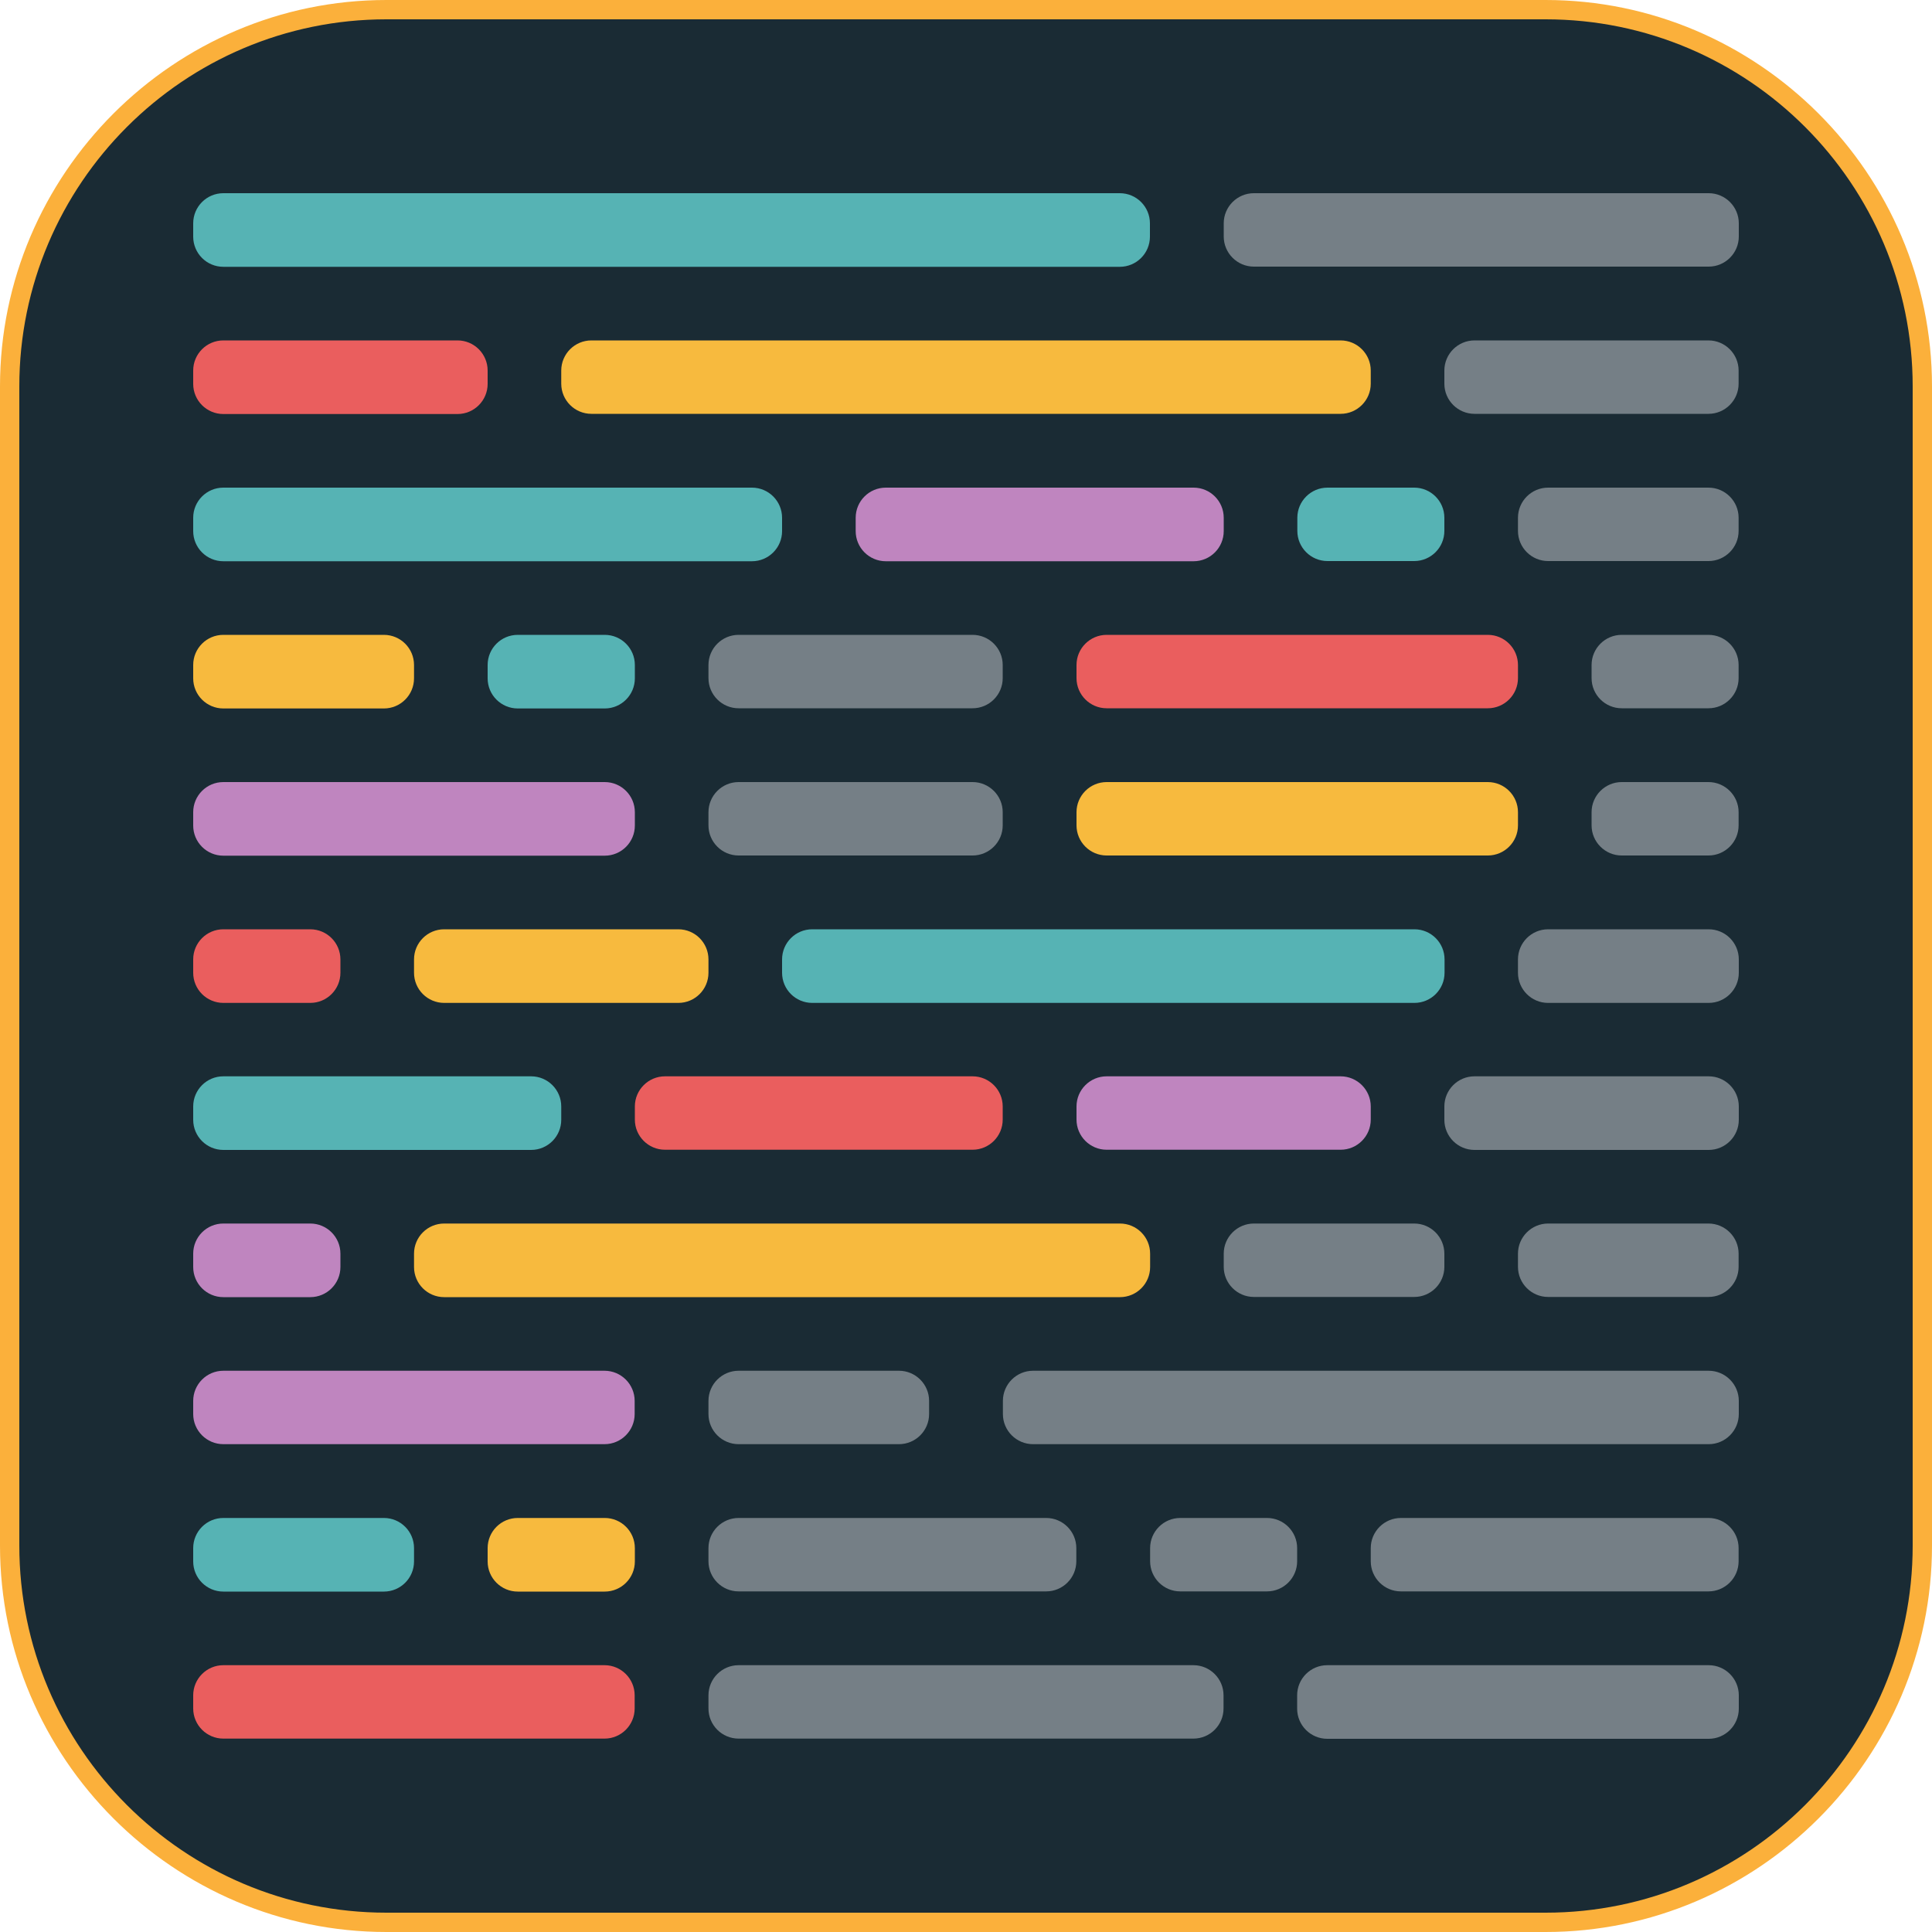
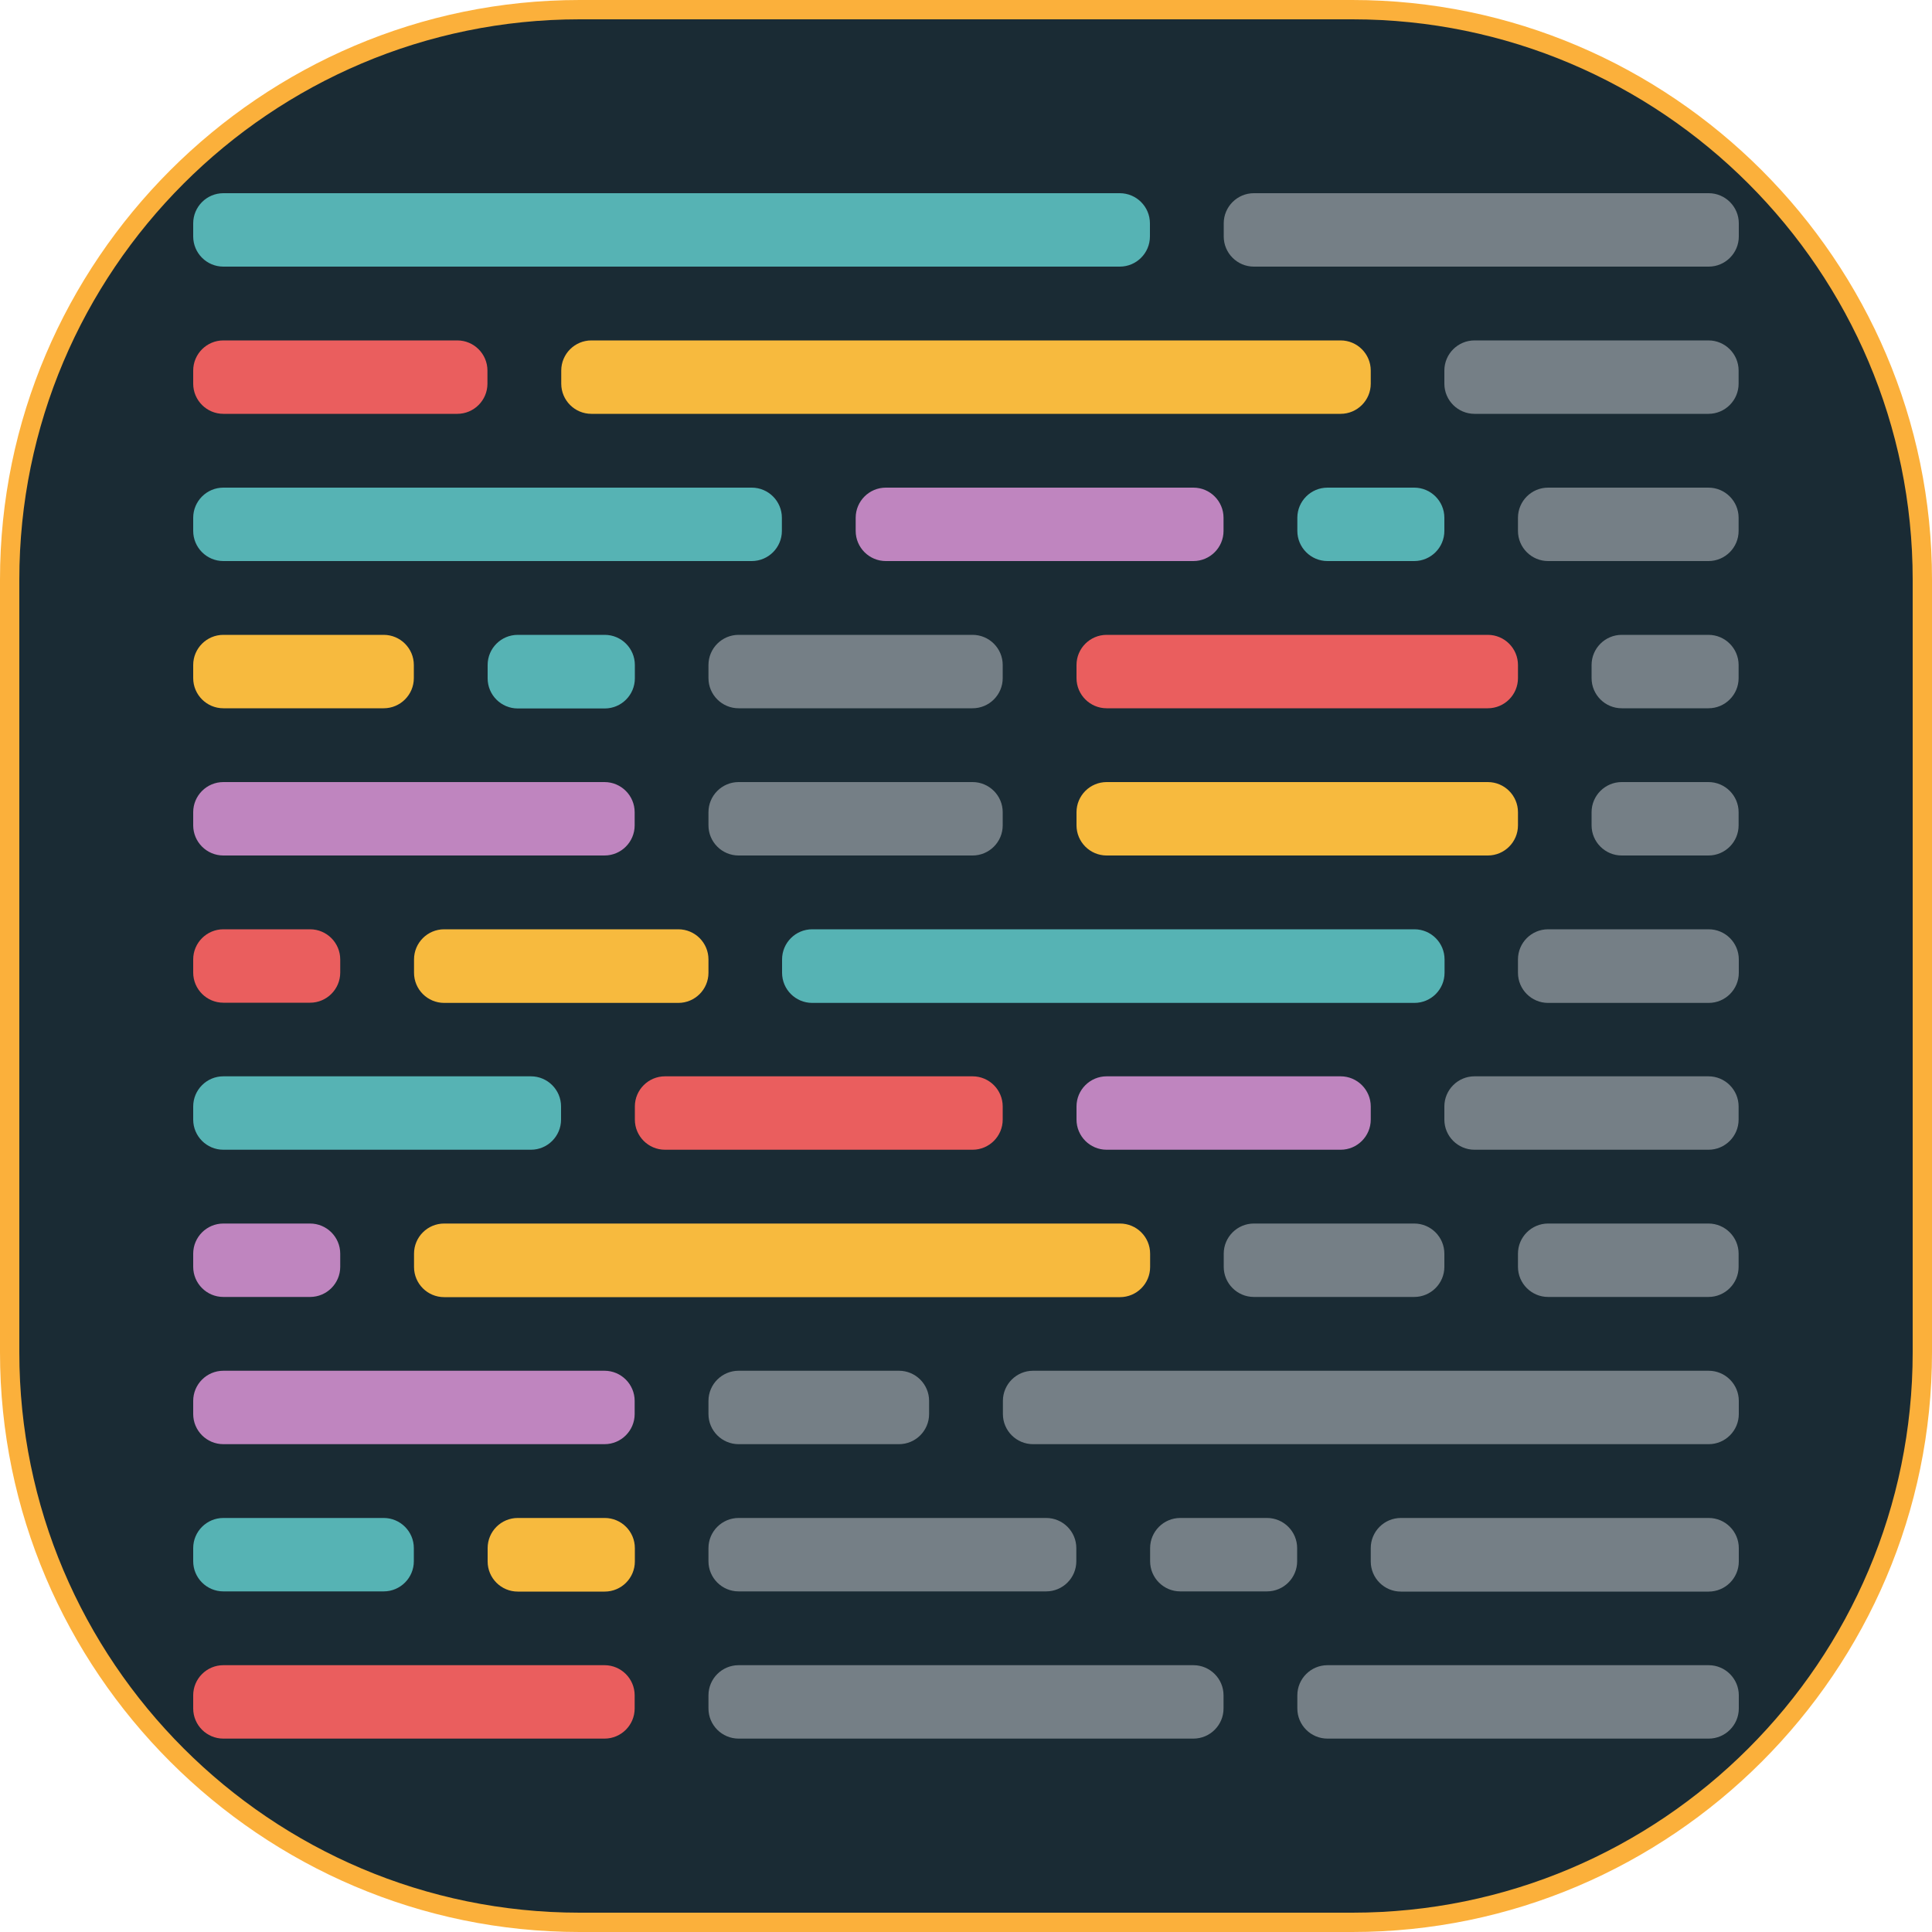
<svg xmlns="http://www.w3.org/2000/svg" id="Layer_1" data-name="Layer 1" viewBox="0 0 100 100">
  <defs>
    <style>
      .cls-1 {
        fill: #56b3b4;
      }

      .cls-1, .cls-2, .cls-3, .cls-4, .cls-5, .cls-6, .cls-7 {
        stroke-width: 0px;
      }

      .cls-2 {
        fill: #ea5e5e;
      }

      .cls-3 {
        fill: #f7ba3e;
      }

      .cls-4 {
        fill: #bf85bf;
      }

      .cls-5 {
        fill: #1a2b34;
      }

      .cls-6 {
        fill: #d0d4d8;
        isolation: isolate;
        opacity: .5;
      }

      .cls-7 {
        fill: #fbb03b;
      }
    </style>
  </defs>
  <g>
-     <rect class="cls-5" x=".5" y=".5" width="99" height="99" rx="19.5" ry="19.5" />
-     <path class="cls-7" d="M80,1c10.48,0,19,8.52,19,19v60c0,10.48-8.52,19-19,19H20c-10.48,0-19-8.52-19-19V20C1,9.52,9.52,1,20,1h60M80,0H20C9,0,0,9,0,20v60c0,11,9,20,20,20h60c11,0,20-9,20-20V20c0-11-9-20-20-20h0Z" />
+     <rect class="cls-5" x=".5" y=".5" width="99" height="99" rx="29.5" ry="29.5" />
+     <path class="cls-7" d="M70,1c15.99,0,29,13.01,29,29v40c0,15.99-13.01,29-29,29H30c-15.99,0-29-13.01-29-29V30C1,14.01,14.01,1,30,1h40M70,0H30C13.5,0,0,13.5,0,30v40c0,16.5,13.5,30,30,30h40c16.5,0,30-13.5,30-30V30c0-16.5-13.5-30-30-30h0Z" />
  </g>
  <g>
    <path class="cls-1" d="M68.71,25.24h4.49c.86,0,1.56.7,1.56,1.56v.68c0,.86-.7,1.56-1.56,1.56h-4.49c-.86,0-1.56-.7-1.56-1.56v-.68c0-.86.7-1.56,1.56-1.56Z" />
    <path class="cls-2" d="M11.56,86.19h19.73c.86,0,1.56.7,1.56,1.56v.68c0,.86-.7,1.56-1.56,1.56H11.56c-.86,0-1.56-.7-1.56-1.56v-.68c0-.86.7-1.56,1.56-1.56Z" />
    <path class="cls-4" d="M57.28,55.71h12.11c.86,0,1.56.7,1.56,1.56v.68c0,.86-.7,1.56-1.56,1.56h-12.11c-.86,0-1.56-.7-1.56-1.56v-.68c0-.86.7-1.56,1.56-1.56Z" />
    <path class="cls-2" d="M34.42,55.71h15.92c.86,0,1.56.7,1.56,1.56v.68c0,.86-.7,1.56-1.56,1.56h-15.92c-.86,0-1.56-.7-1.56-1.56v-.68c0-.86.7-1.56,1.56-1.56Z" />
-     <rect class="cls-1" x="10" y="55.71" width="19.05" height="3.81" rx="1.56" ry="1.56" />
+     <path class="cls-1" d="M11.56,55.71h15.92c.86,0,1.56.7,1.56,1.56v.68c0,.86-.7,1.56-1.56,1.56h-15.92c-.86,0-1.56-.7-1.56-1.56v-.68c0-.86.7-1.56,1.56-1.56Z" />
    <path class="cls-4" d="M11.56,70.95h19.73c.86,0,1.56.7,1.56,1.56v.68c0,.86-.7,1.56-1.56,1.56H11.56c-.86,0-1.56-.7-1.56-1.56v-.68c0-.86.7-1.56,1.56-1.56Z" />
-     <rect class="cls-4" x="10" y="40.48" width="22.86" height="3.81" rx="1.56" ry="1.56" />
+     <path class="cls-4" d="M11.56,40.48h19.73c.86,0,1.56.7,1.56,1.56v.68c0,.86-.7,1.56-1.56,1.56H11.56c-.86,0-1.56-.7-1.56-1.56v-.68c0-.86.7-1.56,1.56-1.56Z" />
    <path class="cls-3" d="M30.61,17.62h38.78c.86,0,1.56.7,1.56,1.56v.68c0,.86-.7,1.56-1.56,1.56H30.61c-.86,0-1.56-.7-1.56-1.56v-.68c0-.86.7-1.56,1.56-1.56Z" />
-     <rect class="cls-2" x="10" y="17.62" width="15.24" height="3.81" rx="1.56" ry="1.56" />
+     <path class="cls-2" d="M11.56,17.62h12.11c.86,0,1.56.7,1.56,1.56v.68c0,.86-.7,1.56-1.56,1.56h-12.11c-.86,0-1.56-.7-1.56-1.56v-.68c0-.86.7-1.56,1.56-1.56Z" />
    <rect class="cls-3" x="25.24" y="78.57" width="7.62" height="3.81" rx="1.56" ry="1.56" />
    <rect class="cls-1" x="25.24" y="32.86" width="7.62" height="3.81" rx="1.56" ry="1.56" />
-     <rect class="cls-1" x="10" y="78.57" width="11.43" height="3.81" rx="1.56" ry="1.56" />
-     <rect class="cls-3" x="10" y="32.86" width="11.43" height="3.81" rx="1.56" ry="1.56" />
+     <path class="cls-1" d="M11.56,78.57h8.3c.86,0,1.56.7,1.56,1.56v.68c0,.86-.7,1.56-1.56,1.56h-8.3c-.86,0-1.56-.7-1.56-1.56v-.68c0-.86.7-1.56,1.56-1.56Z" />
+     <path class="cls-3" d="M11.56,32.86h8.3c.86,0,1.56.7,1.56,1.56v.68c0,.86-.7,1.56-1.56,1.56h-8.3c-.86,0-1.56-.7-1.56-1.56v-.68c0-.86.7-1.56,1.56-1.56Z" />
    <path class="cls-6" d="M61.09,78.57h4.49c.86,0,1.56.7,1.56,1.56v.68c0,.86-.7,1.56-1.56,1.56h-4.49c-.86,0-1.56-.7-1.56-1.56v-.68c0-.86.7-1.56,1.56-1.56Z" />
    <path class="cls-6" d="M38.23,78.57h15.92c.86,0,1.56.7,1.56,1.56v.68c0,.86-.7,1.56-1.56,1.56h-15.92c-.86,0-1.56-.7-1.56-1.56v-.68c0-.86.7-1.56,1.56-1.56Z" />
-     <path class="cls-6" d="M72.51,78.57h15.92c.86,0,1.56.7,1.56,1.56v.68c0,.86-.7,1.56-1.56,1.56h-15.92c-.86,0-1.56-.7-1.56-1.56v-.68c0-.86.7-1.56,1.56-1.56Z" />
+     <rect class="cls-6" x="70.95" y="78.57" width="19.05" height="3.81" rx="1.56" ry="1.56" />
    <rect class="cls-1" x="40.48" y="48.1" width="34.29" height="3.81" rx="1.56" ry="1.56" />
    <rect class="cls-3" x="21.43" y="48.1" width="15.24" height="3.81" rx="1.56" ry="1.56" />
-     <rect class="cls-2" x="10" y="48.1" width="7.62" height="3.81" rx="1.56" ry="1.56" />
-     <rect class="cls-4" x="44.29" y="25.24" width="19.05" height="3.81" rx="1.56" ry="1.56" />
-     <rect class="cls-1" x="10" y="25.24" width="30.48" height="3.81" rx="1.56" ry="1.56" />
+     <path class="cls-2" d="M11.56,48.1h4.49c.86,0,1.56.7,1.56,1.56v.68c0,.86-.7,1.56-1.56,1.56h-4.49c-.86,0-1.56-.7-1.56-1.56v-.68c0-.86.7-1.56,1.56-1.56Z" />
+     <path class="cls-4" d="M45.85,25.24h15.92c.86,0,1.56.7,1.56,1.56v.68c0,.86-.7,1.56-1.56,1.56h-15.92c-.86,0-1.56-.7-1.56-1.56v-.68c0-.86.7-1.56,1.56-1.56Z" />
+     <path class="cls-1" d="M11.56,25.24h27.35c.86,0,1.56.7,1.56,1.56v.68c0,.86-.7,1.56-1.56,1.56H11.56c-.86,0-1.56-.7-1.56-1.56v-.68c0-.86.7-1.56,1.56-1.56Z" />
    <rect class="cls-3" x="21.43" y="63.33" width="38.1" height="3.81" rx="1.56" ry="1.56" />
-     <rect class="cls-4" x="10" y="63.33" width="7.62" height="3.81" rx="1.56" ry="1.56" />
+     <path class="cls-4" d="M11.56,63.33h4.49c.86,0,1.56.7,1.56,1.56v.68c0,.86-.7,1.56-1.56,1.56h-4.49c-.86,0-1.56-.7-1.56-1.56v-.68c0-.86.7-1.56,1.56-1.56Z" />
    <path class="cls-2" d="M57.28,32.86h19.73c.86,0,1.56.7,1.56,1.56v.68c0,.86-.7,1.56-1.56,1.56h-19.73c-.86,0-1.56-.7-1.56-1.56v-.68c0-.86.7-1.56,1.56-1.56Z" />
    <path class="cls-3" d="M57.28,40.48h19.73c.86,0,1.56.7,1.56,1.56v.68c0,.86-.7,1.56-1.56,1.56h-19.73c-.86,0-1.56-.7-1.56-1.56v-.68c0-.86.7-1.56,1.56-1.56Z" />
-     <rect class="cls-1" x="10" y="10" width="49.52" height="3.81" rx="1.56" ry="1.56" />
+     <path class="cls-1" d="M11.56,10h46.4c.86,0,1.56.7,1.56,1.56v.68c0,.86-.7,1.56-1.56,1.56H11.56c-.86,0-1.56-.7-1.56-1.56v-.68c0-.86.7-1.56,1.56-1.56Z" />
    <path class="cls-6" d="M64.9,10h23.54c.86,0,1.56.7,1.56,1.56v.68c0,.86-.7,1.56-1.56,1.56h-23.54c-.86,0-1.56-.7-1.56-1.56v-.68c0-.86.7-1.56,1.56-1.56Z" />
    <path class="cls-6" d="M64.9,63.33h8.3c.86,0,1.56.7,1.56,1.56v.68c0,.86-.7,1.56-1.56,1.56h-8.3c-.86,0-1.56-.7-1.56-1.56v-.68c0-.86.7-1.56,1.56-1.56Z" />
    <path class="cls-6" d="M80.13,63.33h8.3c.86,0,1.56.7,1.56,1.56v.68c0,.86-.7,1.56-1.56,1.56h-8.3c-.86,0-1.56-.7-1.56-1.56v-.68c0-.86.7-1.56,1.56-1.56Z" />
-     <rect class="cls-6" x="74.76" y="55.71" width="15.24" height="3.81" rx="1.56" ry="1.56" />
+     <path class="cls-6" d="M76.32,55.71h12.11c.86,0,1.56.7,1.56,1.56v.68c0,.86-.7,1.56-1.56,1.56h-12.11c-.86,0-1.56-.7-1.56-1.56v-.68c0-.86.7-1.56,1.56-1.56Z" />
    <path class="cls-6" d="M76.32,17.62h12.11c.86,0,1.56.7,1.56,1.56v.68c0,.86-.7,1.56-1.56,1.56h-12.11c-.86,0-1.56-.7-1.56-1.56v-.68c0-.86.7-1.56,1.56-1.56Z" />
    <rect class="cls-6" x="78.57" y="48.1" width="11.43" height="3.81" rx="1.56" ry="1.56" />
    <path class="cls-6" d="M80.13,25.24h8.3c.86,0,1.56.7,1.56,1.56v.68c0,.86-.7,1.56-1.56,1.56h-8.3c-.86,0-1.56-.7-1.56-1.56v-.68c0-.86.7-1.56,1.56-1.56Z" />
    <path class="cls-6" d="M83.94,32.86h4.49c.86,0,1.56.7,1.56,1.56v.68c0,.86-.7,1.56-1.56,1.56h-4.49c-.86,0-1.56-.7-1.56-1.56v-.68c0-.86.7-1.56,1.56-1.56Z" />
    <path class="cls-6" d="M83.94,40.48h4.49c.86,0,1.56.7,1.56,1.56v.68c0,.86-.7,1.56-1.56,1.56h-4.49c-.86,0-1.56-.7-1.56-1.56v-.68c0-.86.7-1.56,1.56-1.56Z" />
    <path class="cls-6" d="M53.47,70.95h34.97c.86,0,1.56.7,1.56,1.56v.68c0,.86-.7,1.56-1.56,1.56h-34.97c-.86,0-1.56-.7-1.56-1.56v-.68c0-.86.7-1.56,1.56-1.56Z" />
    <path class="cls-6" d="M38.23,70.95h8.3c.86,0,1.56.7,1.56,1.56v.68c0,.86-.7,1.56-1.56,1.56h-8.3c-.86,0-1.56-.7-1.56-1.56v-.68c0-.86.7-1.56,1.56-1.56Z" />
-     <rect class="cls-6" x="67.14" y="86.19" width="22.86" height="3.81" rx="1.56" ry="1.56" />
+     <path class="cls-6" d="M68.71,86.19h19.73c.86,0,1.56.7,1.56,1.56v.68c0,.86-.7,1.56-1.56,1.56h-19.73c-.86,0-1.56-.7-1.56-1.56v-.68c0-.86.7-1.56,1.56-1.56Z" />
    <path class="cls-6" d="M38.23,86.19h23.54c.86,0,1.56.7,1.56,1.56v.68c0,.86-.7,1.56-1.56,1.56h-23.54c-.86,0-1.56-.7-1.56-1.56v-.68c0-.86.7-1.56,1.56-1.56Z" />
    <path class="cls-6" d="M38.23,32.86h12.11c.86,0,1.56.7,1.56,1.56v.68c0,.86-.7,1.56-1.56,1.56h-12.11c-.86,0-1.56-.7-1.56-1.56v-.68c0-.86.7-1.56,1.56-1.56Z" />
    <path class="cls-6" d="M38.23,40.48h12.11c.86,0,1.56.7,1.56,1.56v.68c0,.86-.7,1.56-1.56,1.56h-12.11c-.86,0-1.56-.7-1.56-1.56v-.68c0-.86.7-1.56,1.56-1.56Z" />
  </g>
</svg>
